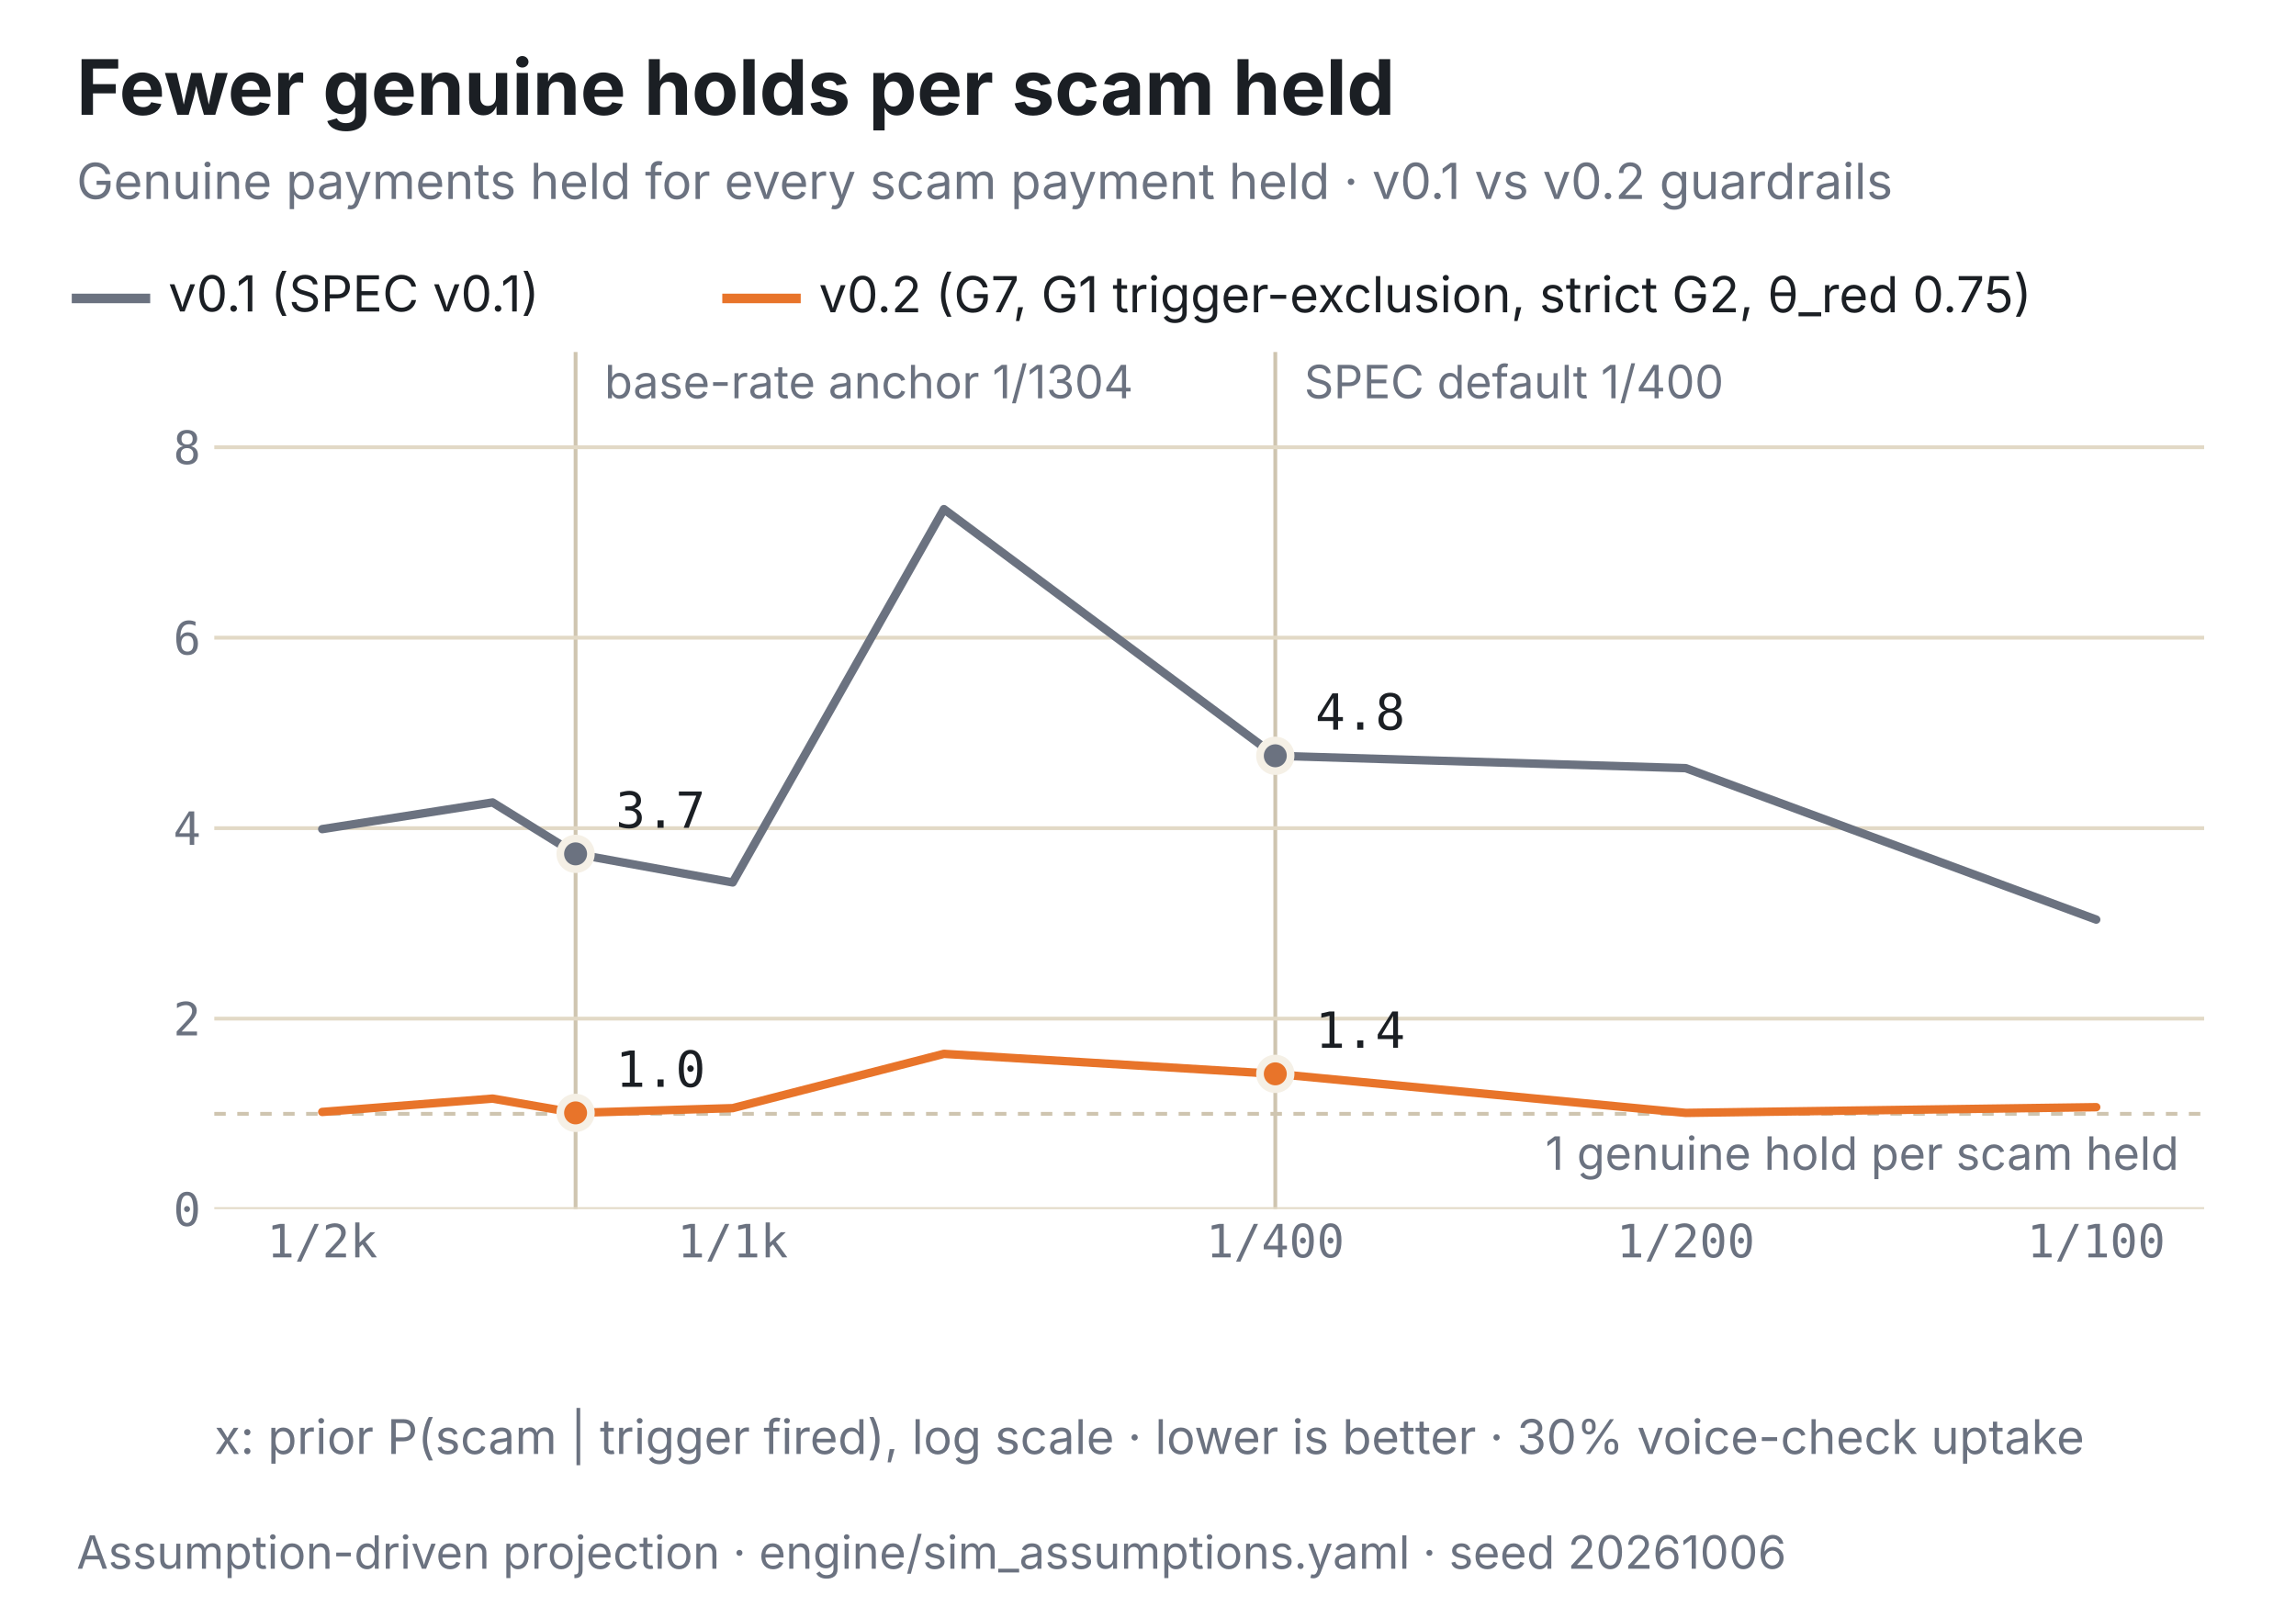
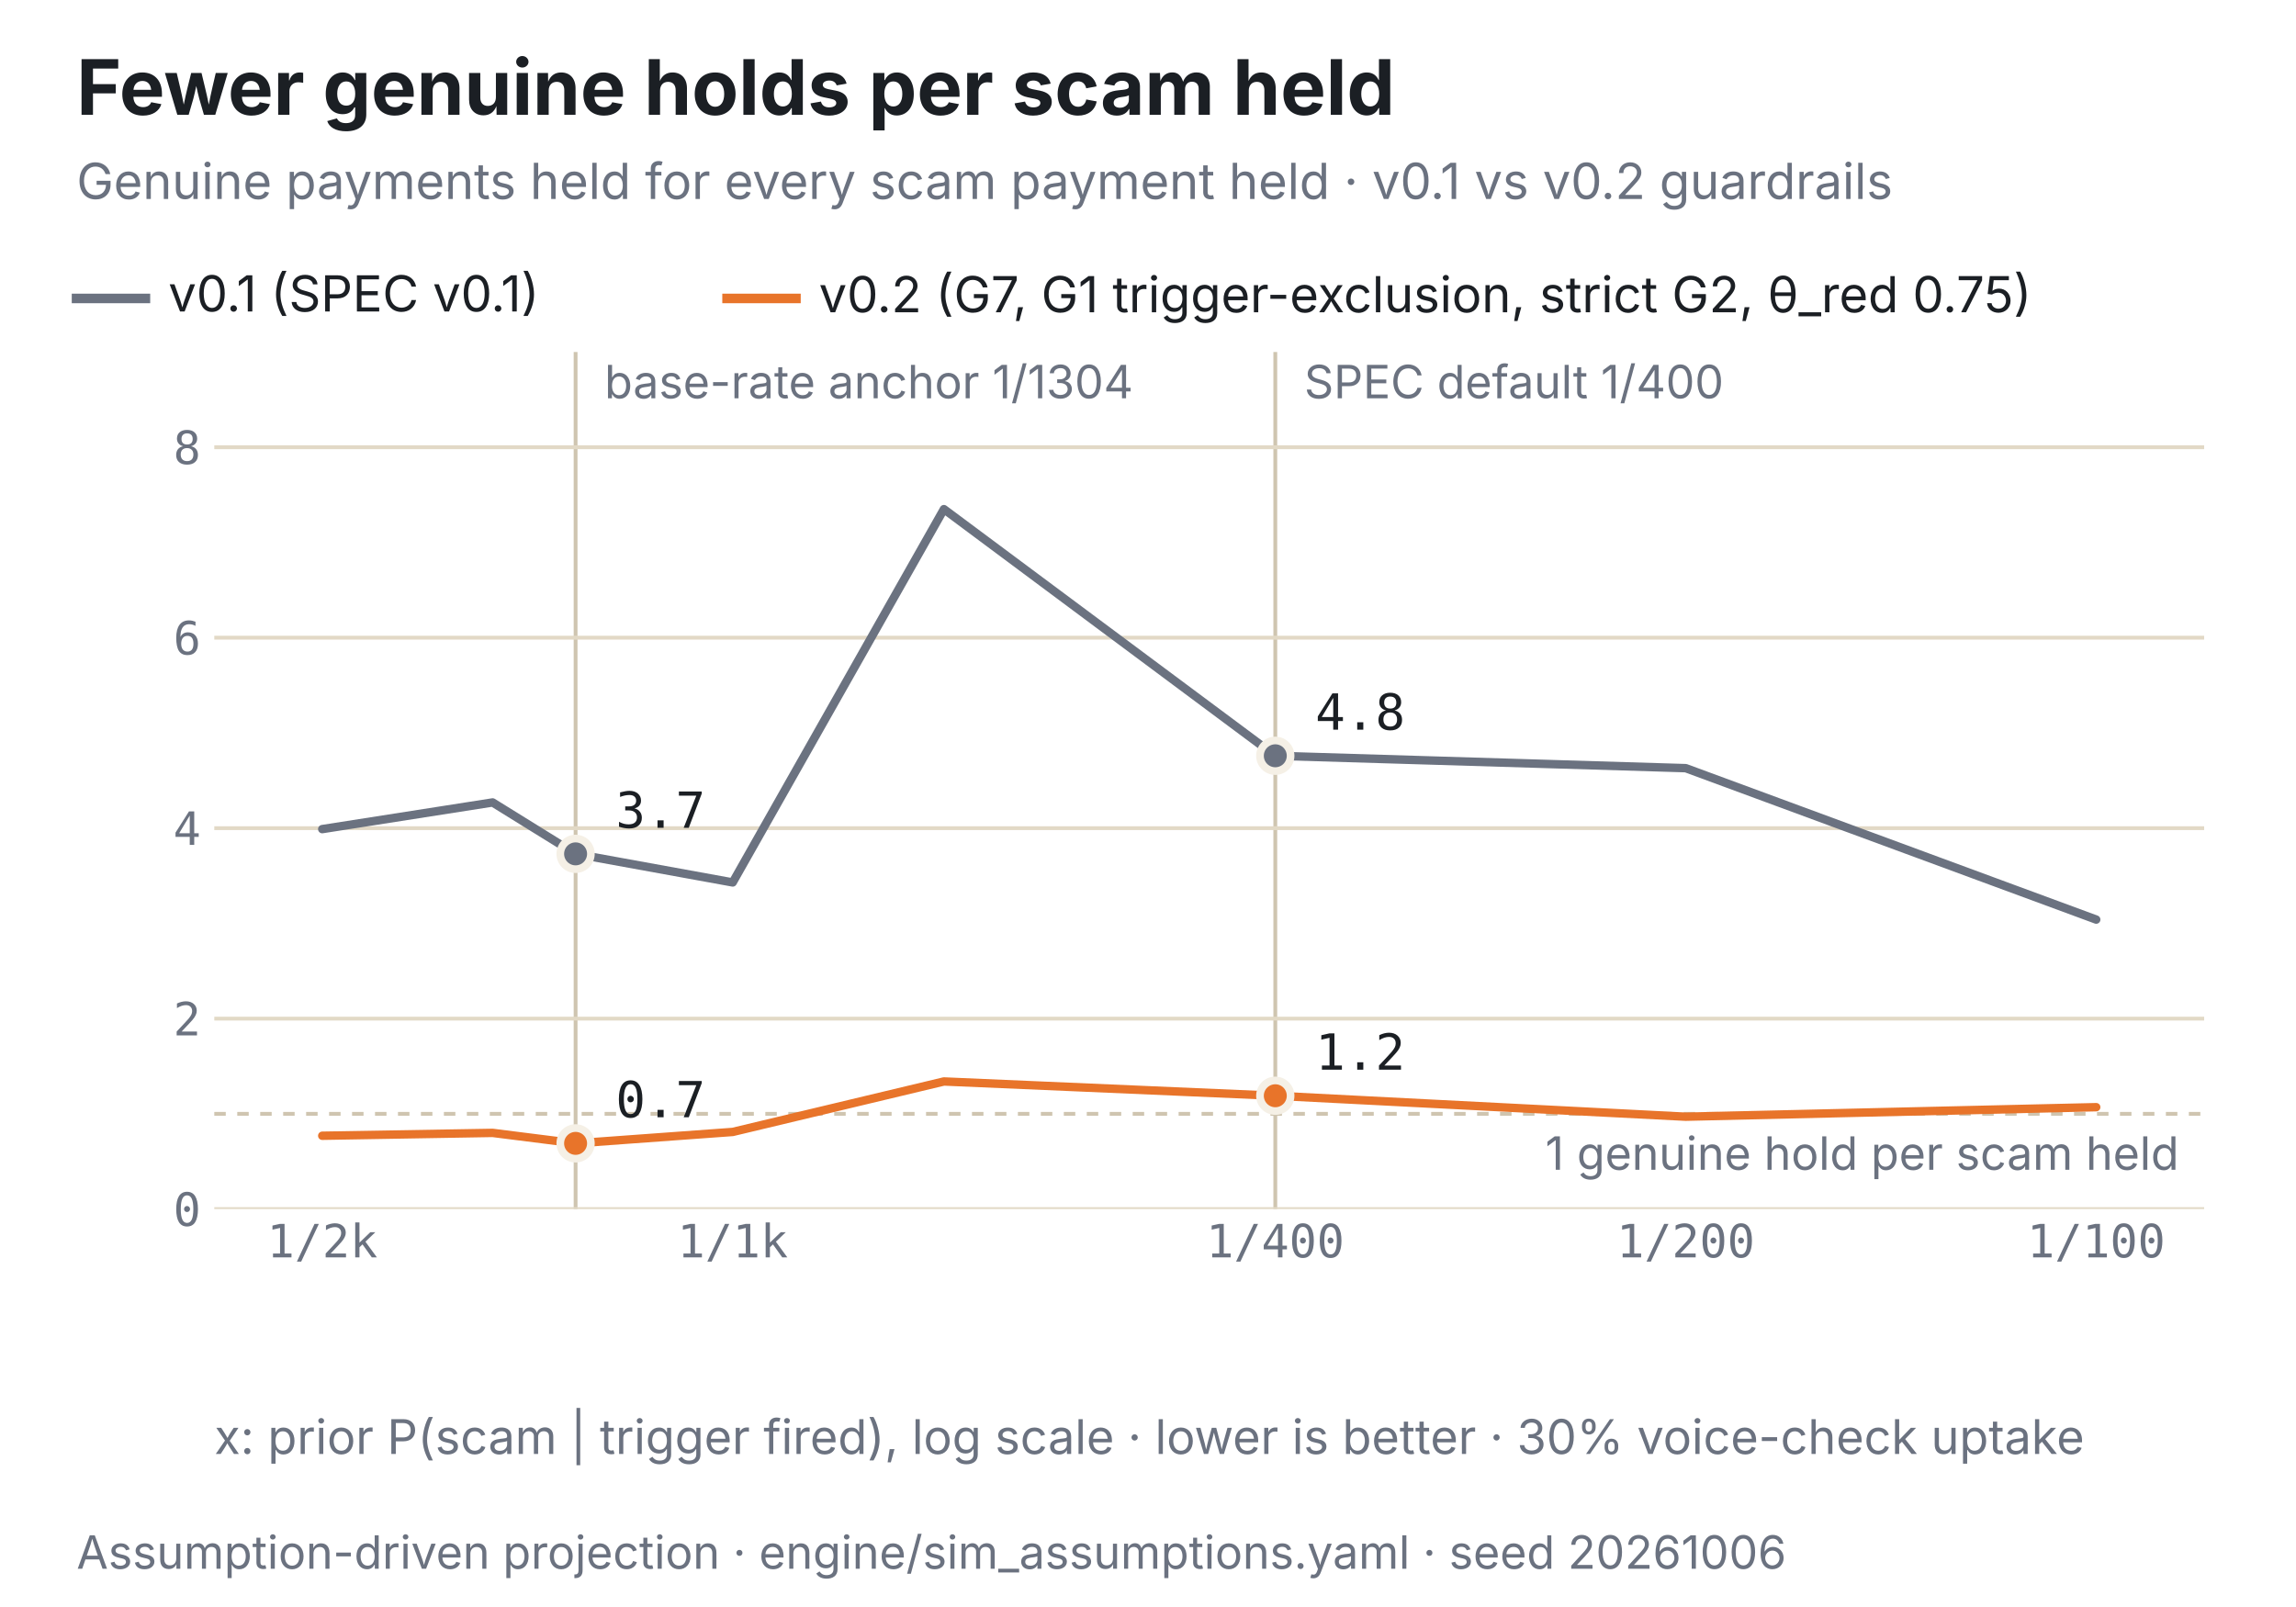
<svg xmlns="http://www.w3.org/2000/svg" xmlns:xlink="http://www.w3.org/1999/xlink" width="600pt" height="420pt" viewBox="0 0 600 420" version="1.1">
  <defs>
    <style type="text/css">*{stroke-linejoin: round; stroke-linecap: butt}</style>
  </defs>
  <g id="figure_1">
    <g id="patch_1">
      <path d="M 0 420  L 600 420  L 600 0  L 0 0  L 0 420  z " style="fill: none; opacity: 0" />
    </g>
    <g id="axes_1">
      <g id="patch_2">
        <path d="M 56 316  L 576 316  L 576 92  L 56 92  L 56 316  z " style="fill: none" />
      </g>
      <g id="line2d_1">
-         <path d="M 56 291.111  L 576 291.111  " clip-path="url(#pfc66e58f01)" style="fill: none; stroke-dasharray: 3,3; stroke-dashoffset: 0; stroke: #cfc5b0" />
+         <path d="M 56 291.111  L 576 291.111  " clip-path="url(#pffb3f9659f)" style="fill: none; stroke-dasharray: 3,3; stroke-dashoffset: 0; stroke: #cfc5b0" />
      </g>
      <g id="line2d_2">
-         <path d="M 333.265 316  L 333.265 92  " clip-path="url(#pfc66e58f01)" style="fill: none; stroke: #cfc5b0; stroke-linecap: square" />
+         <path d="M 333.265 316  L 333.265 92  " clip-path="url(#pffb3f9659f)" style="fill: none; stroke: #cfc5b0; stroke-linecap: square" />
      </g>
      <g id="line2d_3">
-         <path d="M 150.415 316  L 150.415 92  " clip-path="url(#pfc66e58f01)" style="fill: none; stroke: #cfc5b0; stroke-linecap: square" />
+         <path d="M 150.415 316  L 150.415 92  " clip-path="url(#pffb3f9659f)" style="fill: none; stroke: #cfc5b0; stroke-linecap: square" />
      </g>
      <g id="matplotlib.axis_1">
        <g id="xtick_1">
          <g id="line2d_4" />
          <g id="text_1">
            <text style="fill: #6b7280; font: 12px 'JetBrains Mono', 'DejaVu Sans Mono', 'Bitstream Vera Sans Mono', 'Computer Modern Typewriter', 'Andale Mono', 'Nimbus Mono L', 'Courier New', 'Courier', 'Fixed', 'Terminal', monospace; text-anchor: middle" x="84.213" y="328.62" transform="rotate(-0 84.21328 328.62)">1/2k</text>
          </g>
        </g>
        <g id="xtick_2">
          <g id="line2d_5" />
          <g id="text_2">
            <text style="fill: #6b7280; font: 12px 'JetBrains Mono', 'DejaVu Sans Mono', 'Bitstream Vera Sans Mono', 'Computer Modern Typewriter', 'Andale Mono', 'Nimbus Mono L', 'Courier New', 'Courier', 'Fixed', 'Terminal', monospace; text-anchor: middle" x="191.474" y="328.62" transform="rotate(-0 191.4741 328.62)">1/1k</text>
          </g>
        </g>
        <g id="xtick_3">
          <g id="line2d_6" />
          <g id="text_3">
            <text style="fill: #6b7280; font: 12px 'JetBrains Mono', 'DejaVu Sans Mono', 'Bitstream Vera Sans Mono', 'Computer Modern Typewriter', 'Andale Mono', 'Nimbus Mono L', 'Courier New', 'Courier', 'Fixed', 'Terminal', monospace; text-anchor: middle" x="333.265" y="328.62" transform="rotate(-0 333.2651 328.62)">1/400</text>
          </g>
        </g>
        <g id="xtick_4">
          <g id="line2d_7" />
          <g id="text_4">
            <text style="fill: #6b7280; font: 12px 'JetBrains Mono', 'DejaVu Sans Mono', 'Bitstream Vera Sans Mono', 'Computer Modern Typewriter', 'Andale Mono', 'Nimbus Mono L', 'Courier New', 'Courier', 'Fixed', 'Terminal', monospace; text-anchor: middle" x="440.526" y="328.62" transform="rotate(-0 440.5259 328.62)">1/200</text>
          </g>
        </g>
        <g id="xtick_5">
          <g id="line2d_8" />
          <g id="text_5">
            <text style="fill: #6b7280; font: 12px 'JetBrains Mono', 'DejaVu Sans Mono', 'Bitstream Vera Sans Mono', 'Computer Modern Typewriter', 'Andale Mono', 'Nimbus Mono L', 'Courier New', 'Courier', 'Fixed', 'Terminal', monospace; text-anchor: middle" x="547.787" y="328.62" transform="rotate(-0 547.7867 328.62)">1/100</text>
          </g>
        </g>
      </g>
      <g id="matplotlib.axis_2">
        <g id="ytick_1">
          <g id="line2d_9">
-             <path d="M 56 316  L 576 316  " clip-path="url(#pfc66e58f01)" style="fill: none; stroke: #e2d9c6; stroke-linecap: square" />
+             <path d="M 56 316  L 576 316  " clip-path="url(#pffb3f9659f)" style="fill: none; stroke: #e2d9c6; stroke-linecap: square" />
          </g>
          <g id="line2d_10" />
          <g id="text_6">
            <text style="fill: #6b7280; font: 12px 'JetBrains Mono', 'DejaVu Sans Mono', 'Bitstream Vera Sans Mono', 'Computer Modern Typewriter', 'Andale Mono', 'Nimbus Mono L', 'Courier New', 'Courier', 'Fixed', 'Terminal', monospace; text-anchor: end" x="52.5" y="320.38" transform="rotate(-0 52.5 320.38)">0</text>
          </g>
        </g>
        <g id="ytick_2">
          <g id="line2d_11">
-             <path d="M 56 266.222  L 576 266.222  " clip-path="url(#pfc66e58f01)" style="fill: none; stroke: #e2d9c6; stroke-linecap: square" />
+             <path d="M 56 266.222  L 576 266.222  " clip-path="url(#pffb3f9659f)" style="fill: none; stroke: #e2d9c6; stroke-linecap: square" />
          </g>
          <g id="line2d_12" />
          <g id="text_7">
            <text style="fill: #6b7280; font: 12px 'JetBrains Mono', 'DejaVu Sans Mono', 'Bitstream Vera Sans Mono', 'Computer Modern Typewriter', 'Andale Mono', 'Nimbus Mono L', 'Courier New', 'Courier', 'Fixed', 'Terminal', monospace; text-anchor: end" x="52.5" y="270.602" transform="rotate(-0 52.5 270.6022)">2</text>
          </g>
        </g>
        <g id="ytick_3">
          <g id="line2d_13">
-             <path d="M 56 216.444  L 576 216.444  " clip-path="url(#pfc66e58f01)" style="fill: none; stroke: #e2d9c6; stroke-linecap: square" />
+             <path d="M 56 216.444  L 576 216.444  " clip-path="url(#pffb3f9659f)" style="fill: none; stroke: #e2d9c6; stroke-linecap: square" />
          </g>
          <g id="line2d_14" />
          <g id="text_8">
            <text style="fill: #6b7280; font: 12px 'JetBrains Mono', 'DejaVu Sans Mono', 'Bitstream Vera Sans Mono', 'Computer Modern Typewriter', 'Andale Mono', 'Nimbus Mono L', 'Courier New', 'Courier', 'Fixed', 'Terminal', monospace; text-anchor: end" x="52.5" y="220.824" transform="rotate(-0 52.5 220.8244)">4</text>
          </g>
        </g>
        <g id="ytick_4">
          <g id="line2d_15">
-             <path d="M 56 166.667  L 576 166.667  " clip-path="url(#pfc66e58f01)" style="fill: none; stroke: #e2d9c6; stroke-linecap: square" />
+             <path d="M 56 166.667  L 576 166.667  " clip-path="url(#pffb3f9659f)" style="fill: none; stroke: #e2d9c6; stroke-linecap: square" />
          </g>
          <g id="line2d_16" />
          <g id="text_9">
            <text style="fill: #6b7280; font: 12px 'JetBrains Mono', 'DejaVu Sans Mono', 'Bitstream Vera Sans Mono', 'Computer Modern Typewriter', 'Andale Mono', 'Nimbus Mono L', 'Courier New', 'Courier', 'Fixed', 'Terminal', monospace; text-anchor: end" x="52.5" y="171.047" transform="rotate(-0 52.5 171.0467)">6</text>
          </g>
        </g>
        <g id="ytick_5">
          <g id="line2d_17">
-             <path d="M 56 116.889  L 576 116.889  " clip-path="url(#pfc66e58f01)" style="fill: none; stroke: #e2d9c6; stroke-linecap: square" />
+             <path d="M 56 116.889  L 576 116.889  " clip-path="url(#pffb3f9659f)" style="fill: none; stroke: #e2d9c6; stroke-linecap: square" />
          </g>
          <g id="line2d_18" />
          <g id="text_10">
            <text style="fill: #6b7280; font: 12px 'JetBrains Mono', 'DejaVu Sans Mono', 'Bitstream Vera Sans Mono', 'Computer Modern Typewriter', 'Andale Mono', 'Nimbus Mono L', 'Courier New', 'Courier', 'Fixed', 'Terminal', monospace; text-anchor: end" x="52.5" y="121.269" transform="rotate(-0 52.5 121.2689)">8</text>
          </g>
        </g>
      </g>
      <g id="text_11">
        <text style="fill: #6b7280; font: 12px 'Inter', 'Noto Sans Devanagari', 'DejaVu Sans', 'Bitstream Vera Sans', 'Computer Modern Sans Serif', 'Lucida Grande', 'Verdana', 'Geneva', 'Lucid', 'Arial', 'Helvetica', 'Avant Garde', sans-serif; text-anchor: end" x="569.414" y="305.728" transform="rotate(-0 569.4141 305.728)">1 genuine hold per scam held</text>
      </g>
      <g id="line2d_19">
-         <path d="M 84.213 216.693  L 128.731 209.724  L 150.415 223.164  L 191.474 230.631  L 246.668 133.067  L 333.265 197.529  L 440.526 200.764  L 547.787 240.338  " clip-path="url(#pfc66e58f01)" style="fill: none; stroke: #6b7280; stroke-width: 2.2; stroke-linecap: round" />
+         <path d="M 84.213 216.693  L 128.731 209.724  L 150.415 223.164  L 191.474 230.631  L 246.668 133.067  L 333.265 197.529  L 440.526 200.764  L 547.787 240.338  " clip-path="url(#pffb3f9659f)" style="fill: none; stroke: #6b7280; stroke-width: 2.2; stroke-linecap: round" />
      </g>
      <g id="line2d_20">
-         <path d="M 84.213 290.613  L 128.731 287.129  L 150.415 290.862  L 191.474 289.618  L 246.668 275.431  L 333.265 280.658  L 440.526 290.862  L 547.787 289.369  " clip-path="url(#pfc66e58f01)" style="fill: none; stroke: #e8742a; stroke-width: 2.2; stroke-linecap: round" />
+         <path d="M 84.213 296.836  L 128.731 296.089  L 150.415 298.827  L 191.474 295.84  L 246.668 282.649  L 333.265 286.382  L 440.526 291.858  L 547.787 289.369  " clip-path="url(#pffb3f9659f)" style="fill: none; stroke: #e8742a; stroke-width: 2.2; stroke-linecap: round" />
      </g>
      <g id="text_12">
        <text style="fill: #6b7280; font: 12px 'Inter', 'Noto Sans Devanagari', 'DejaVu Sans', 'Bitstream Vera Sans', 'Computer Modern Sans Serif', 'Lucida Grande', 'Verdana', 'Geneva', 'Lucid', 'Arial', 'Helvetica', 'Avant Garde', sans-serif; text-anchor: start" x="340.815" y="104.09" transform="rotate(-0 340.8151 104.09)">SPEC default 1/400</text>
      </g>
      <g id="text_13">
        <text style="fill: #6b7280; font: 12px 'Inter', 'Noto Sans Devanagari', 'DejaVu Sans', 'Bitstream Vera Sans', 'Computer Modern Sans Serif', 'Lucida Grande', 'Verdana', 'Geneva', 'Lucid', 'Arial', 'Helvetica', 'Avant Garde', sans-serif; text-anchor: start" x="157.965" y="104.09" transform="rotate(-0 157.9653 104.09)">base-rate anchor 1/1304</text>
      </g>
      <g id="line2d_21">
        <defs>
-           <path id="m69b3845d95" d="M 0 4  C 1.061 4 2.078 3.579 2.828 2.828  C 3.579 2.078 4 1.061 4 0  C 4 -1.061 3.579 -2.078 2.828 -2.828  C 2.078 -3.579 1.061 -4 0 -4  C -1.061 -4 -2.078 -3.579 -2.828 -2.828  C -3.579 -2.078 -4 -1.061 -4 0  C -4 1.061 -3.579 2.078 -2.828 2.828  C -2.078 3.579 -1.061 4 0 4  z " style="stroke: #f5f0e6; stroke-width: 2" />
+           <path id="m12f6852616" d="M 0 4  C 1.061 4 2.078 3.579 2.828 2.828  C 3.579 2.078 4 1.061 4 0  C 4 -1.061 3.579 -2.078 2.828 -2.828  C 2.078 -3.579 1.061 -4 0 -4  C -1.061 -4 -2.078 -3.579 -2.828 -2.828  C -3.579 -2.078 -4 -1.061 -4 0  C -4 1.061 -3.579 2.078 -2.828 2.828  C -2.078 3.579 -1.061 4 0 4  z " style="stroke: #f5f0e6; stroke-width: 2" />
        </defs>
-         <g clip-path="url(#pfc66e58f01)">
-           <use xlink:href="#m69b3845d95" x="333.265" y="197.529" style="fill: #6b7280; stroke: #f5f0e6; stroke-width: 2" />
+         <g clip-path="url(#pffb3f9659f)">
+           <use xlink:href="#m12f6852616" x="333.265" y="197.529" style="fill: #6b7280; stroke: #f5f0e6; stroke-width: 2" />
        </g>
      </g>
      <g id="line2d_22">
-         <g clip-path="url(#pfc66e58f01)">
-           <use xlink:href="#m69b3845d95" x="150.415" y="223.164" style="fill: #6b7280; stroke: #f5f0e6; stroke-width: 2" />
+         <g clip-path="url(#pffb3f9659f)">
+           <use xlink:href="#m12f6852616" x="150.415" y="223.164" style="fill: #6b7280; stroke: #f5f0e6; stroke-width: 2" />
        </g>
      </g>
      <g id="line2d_23">
        <defs>
-           <path id="m9fc4c0aea3" d="M 0 4  C 1.061 4 2.078 3.579 2.828 2.828  C 3.579 2.078 4 1.061 4 0  C 4 -1.061 3.579 -2.078 2.828 -2.828  C 2.078 -3.579 1.061 -4 0 -4  C -1.061 -4 -2.078 -3.579 -2.828 -2.828  C -3.579 -2.078 -4 -1.061 -4 0  C -4 1.061 -3.579 2.078 -2.828 2.828  C -2.078 3.579 -1.061 4 0 4  z " style="stroke: #f5f0e6; stroke-width: 2" />
+           <path id="m725eed21d9" d="M 0 4  C 1.061 4 2.078 3.579 2.828 2.828  C 3.579 2.078 4 1.061 4 0  C 4 -1.061 3.579 -2.078 2.828 -2.828  C 2.078 -3.579 1.061 -4 0 -4  C -1.061 -4 -2.078 -3.579 -2.828 -2.828  C -3.579 -2.078 -4 -1.061 -4 0  C -4 1.061 -3.579 2.078 -2.828 2.828  C -2.078 3.579 -1.061 4 0 4  z " style="stroke: #f5f0e6; stroke-width: 2" />
        </defs>
-         <g clip-path="url(#pfc66e58f01)">
-           <use xlink:href="#m9fc4c0aea3" x="333.265" y="280.658" style="fill: #e8742a; stroke: #f5f0e6; stroke-width: 2" />
+         <g clip-path="url(#pffb3f9659f)">
+           <use xlink:href="#m725eed21d9" x="333.265" y="286.382" style="fill: #e8742a; stroke: #f5f0e6; stroke-width: 2" />
        </g>
      </g>
      <g id="line2d_24">
-         <g clip-path="url(#pfc66e58f01)">
-           <use xlink:href="#m9fc4c0aea3" x="150.415" y="290.862" style="fill: #e8742a; stroke: #f5f0e6; stroke-width: 2" />
+         <g clip-path="url(#pffb3f9659f)">
+           <use xlink:href="#m725eed21d9" x="150.415" y="298.827" style="fill: #e8742a; stroke: #f5f0e6; stroke-width: 2" />
        </g>
      </g>
      <g id="text_14">
        <text style="fill: #1b1f24; font: 13px 'JetBrains Mono', 'DejaVu Sans Mono', 'Bitstream Vera Sans Mono', 'Computer Modern Typewriter', 'Andale Mono', 'Nimbus Mono L', 'Courier New', 'Courier', 'Fixed', 'Terminal', monospace; text-anchor: start" x="343.735" y="190.709" transform="rotate(-0 343.7349 190.7089)">4.8</text>
      </g>
      <g id="text_15">
        <text style="fill: #1b1f24; font: 13px 'JetBrains Mono', 'DejaVu Sans Mono', 'Bitstream Vera Sans Mono', 'Computer Modern Typewriter', 'Andale Mono', 'Nimbus Mono L', 'Courier New', 'Courier', 'Fixed', 'Terminal', monospace; text-anchor: start" x="160.885" y="216.344" transform="rotate(-0 160.8851 216.3444)">3.7</text>
      </g>
      <g id="text_16">
-         <text style="fill: #1b1f24; font: 13px 'JetBrains Mono', 'DejaVu Sans Mono', 'Bitstream Vera Sans Mono', 'Computer Modern Typewriter', 'Andale Mono', 'Nimbus Mono L', 'Courier New', 'Courier', 'Fixed', 'Terminal', monospace; text-anchor: start" x="343.735" y="273.838" transform="rotate(-0 343.7349 273.8378)">1.4</text>
+         <text style="fill: #1b1f24; font: 13px 'JetBrains Mono', 'DejaVu Sans Mono', 'Bitstream Vera Sans Mono', 'Computer Modern Typewriter', 'Andale Mono', 'Nimbus Mono L', 'Courier New', 'Courier', 'Fixed', 'Terminal', monospace; text-anchor: start" x="343.735" y="279.562" transform="rotate(-0 343.7349 279.5622)">1.2</text>
      </g>
      <g id="text_17">
-         <text style="fill: #1b1f24; font: 13px 'JetBrains Mono', 'DejaVu Sans Mono', 'Bitstream Vera Sans Mono', 'Computer Modern Typewriter', 'Andale Mono', 'Nimbus Mono L', 'Courier New', 'Courier', 'Fixed', 'Terminal', monospace; text-anchor: start" x="160.885" y="284.042" transform="rotate(-0 160.8851 284.0422)">1.0</text>
+         <text style="fill: #1b1f24; font: 13px 'JetBrains Mono', 'DejaVu Sans Mono', 'Bitstream Vera Sans Mono', 'Computer Modern Typewriter', 'Andale Mono', 'Nimbus Mono L', 'Courier New', 'Courier', 'Fixed', 'Terminal', monospace; text-anchor: start" x="160.885" y="292.007" transform="rotate(-0 160.8851 292.0067)">0.7</text>
      </g>
    </g>
    <g id="line2d_25">
      <path d="M 20 78  L 38 78  " style="fill: none; stroke: #6b7280; stroke-width: 2.5; stroke-linecap: square" />
    </g>
    <g id="line2d_26">
      <path d="M 190 78  L 208 78  " style="fill: none; stroke: #e8742a; stroke-width: 2.5; stroke-linecap: square" />
    </g>
    <g id="text_18">
      <text style="fill: #1b1f24; font: 700 20px 'Space Grotesk', 'Space Grotesk Light', 'Inter', 'DejaVu Sans', 'Bitstream Vera Sans', 'Computer Modern Sans Serif', 'Lucida Grande', 'Verdana', 'Geneva', 'Lucid', 'Arial', 'Helvetica', 'Avant Garde', sans-serif; text-anchor: start" x="20" y="30" transform="rotate(-0 20 30)">Fewer genuine holds per scam held</text>
    </g>
    <g id="text_19">
      <text style="fill: #6b7280; font: 13px 'Inter', 'Noto Sans Devanagari', 'DejaVu Sans', 'Bitstream Vera Sans', 'Computer Modern Sans Serif', 'Lucida Grande', 'Verdana', 'Geneva', 'Lucid', 'Arial', 'Helvetica', 'Avant Garde', sans-serif; text-anchor: start" x="20" y="52" transform="rotate(-0 20 52)">Genuine payments held for every scam payment held · v0.1 vs v0.2 guardrails</text>
    </g>
    <g id="text_20">
      <text style="fill: #1b1f24; font: 13px 'Inter', 'Noto Sans Devanagari', 'DejaVu Sans', 'Bitstream Vera Sans', 'Computer Modern Sans Serif', 'Lucida Grande', 'Verdana', 'Geneva', 'Lucid', 'Arial', 'Helvetica', 'Avant Garde', sans-serif; text-anchor: start" x="44" y="81.402" transform="rotate(-0 44 81.40234)">v0.1 (SPEC v0.1)</text>
    </g>
    <g id="text_21">
      <text style="fill: #1b1f24; font: 13px 'Inter', 'Noto Sans Devanagari', 'DejaVu Sans', 'Bitstream Vera Sans', 'Computer Modern Sans Serif', 'Lucida Grande', 'Verdana', 'Geneva', 'Lucid', 'Arial', 'Helvetica', 'Avant Garde', sans-serif; text-anchor: start" x="214" y="81.616" transform="rotate(-0 214 81.61562)">v0.2 (G7, G1 trigger-exclusion, strict G2, θ_red 0.75)</text>
    </g>
    <g id="text_22">
      <text style="fill: #6b7280; font: 12.5px 'Inter', 'Noto Sans Devanagari', 'DejaVu Sans', 'Bitstream Vera Sans', 'Computer Modern Sans Serif', 'Lucida Grande', 'Verdana', 'Geneva', 'Lucid', 'Arial', 'Helvetica', 'Avant Garde', sans-serif; text-anchor: start" x="56" y="380" transform="rotate(-0 56 380)">x: prior P(scam | trigger fired), log scale · lower is better · 30% voice-check uptake</text>
    </g>
    <g id="text_23">
      <text style="fill: #6b7280; font: 12px 'Inter', 'Noto Sans Devanagari', 'DejaVu Sans', 'Bitstream Vera Sans', 'Computer Modern Sans Serif', 'Lucida Grande', 'Verdana', 'Geneva', 'Lucid', 'Arial', 'Helvetica', 'Avant Garde', sans-serif; text-anchor: start" x="20" y="410" transform="rotate(-0 20 410)">Assumption-driven projection · engine/sim_assumptions.yaml · seed 20261006</text>
    </g>
  </g>
  <defs>
-     <clipPath id="pfc66e58f01">
+     <clipPath id="pffb3f9659f">
      <rect x="56" y="92" width="520" height="224" />
    </clipPath>
  </defs>
</svg>
